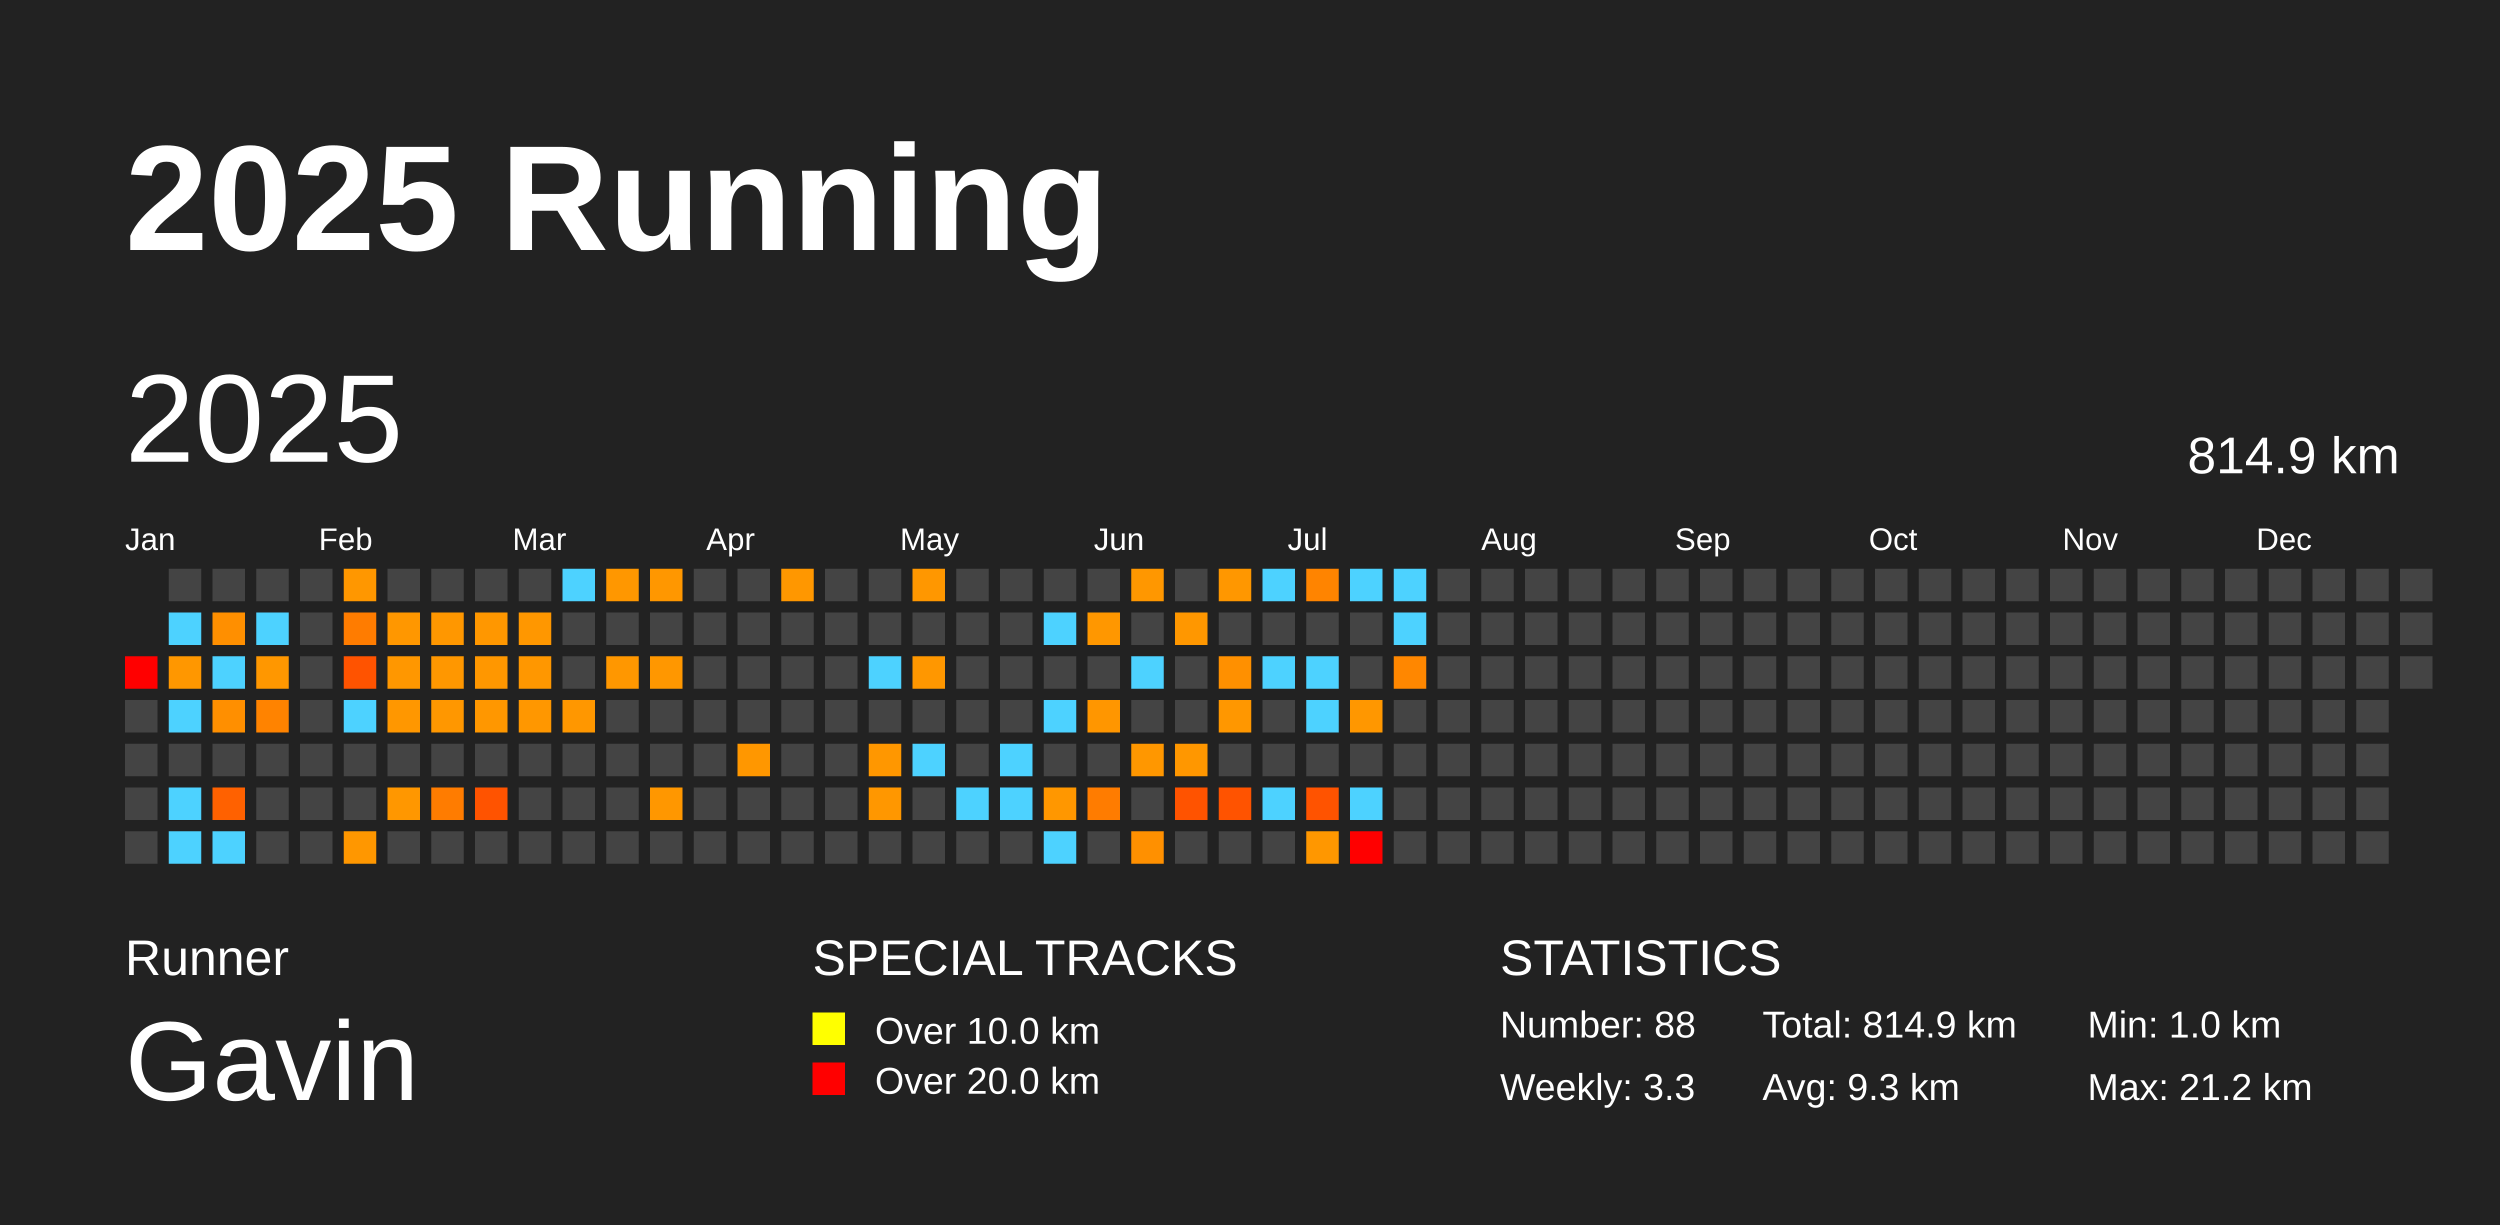
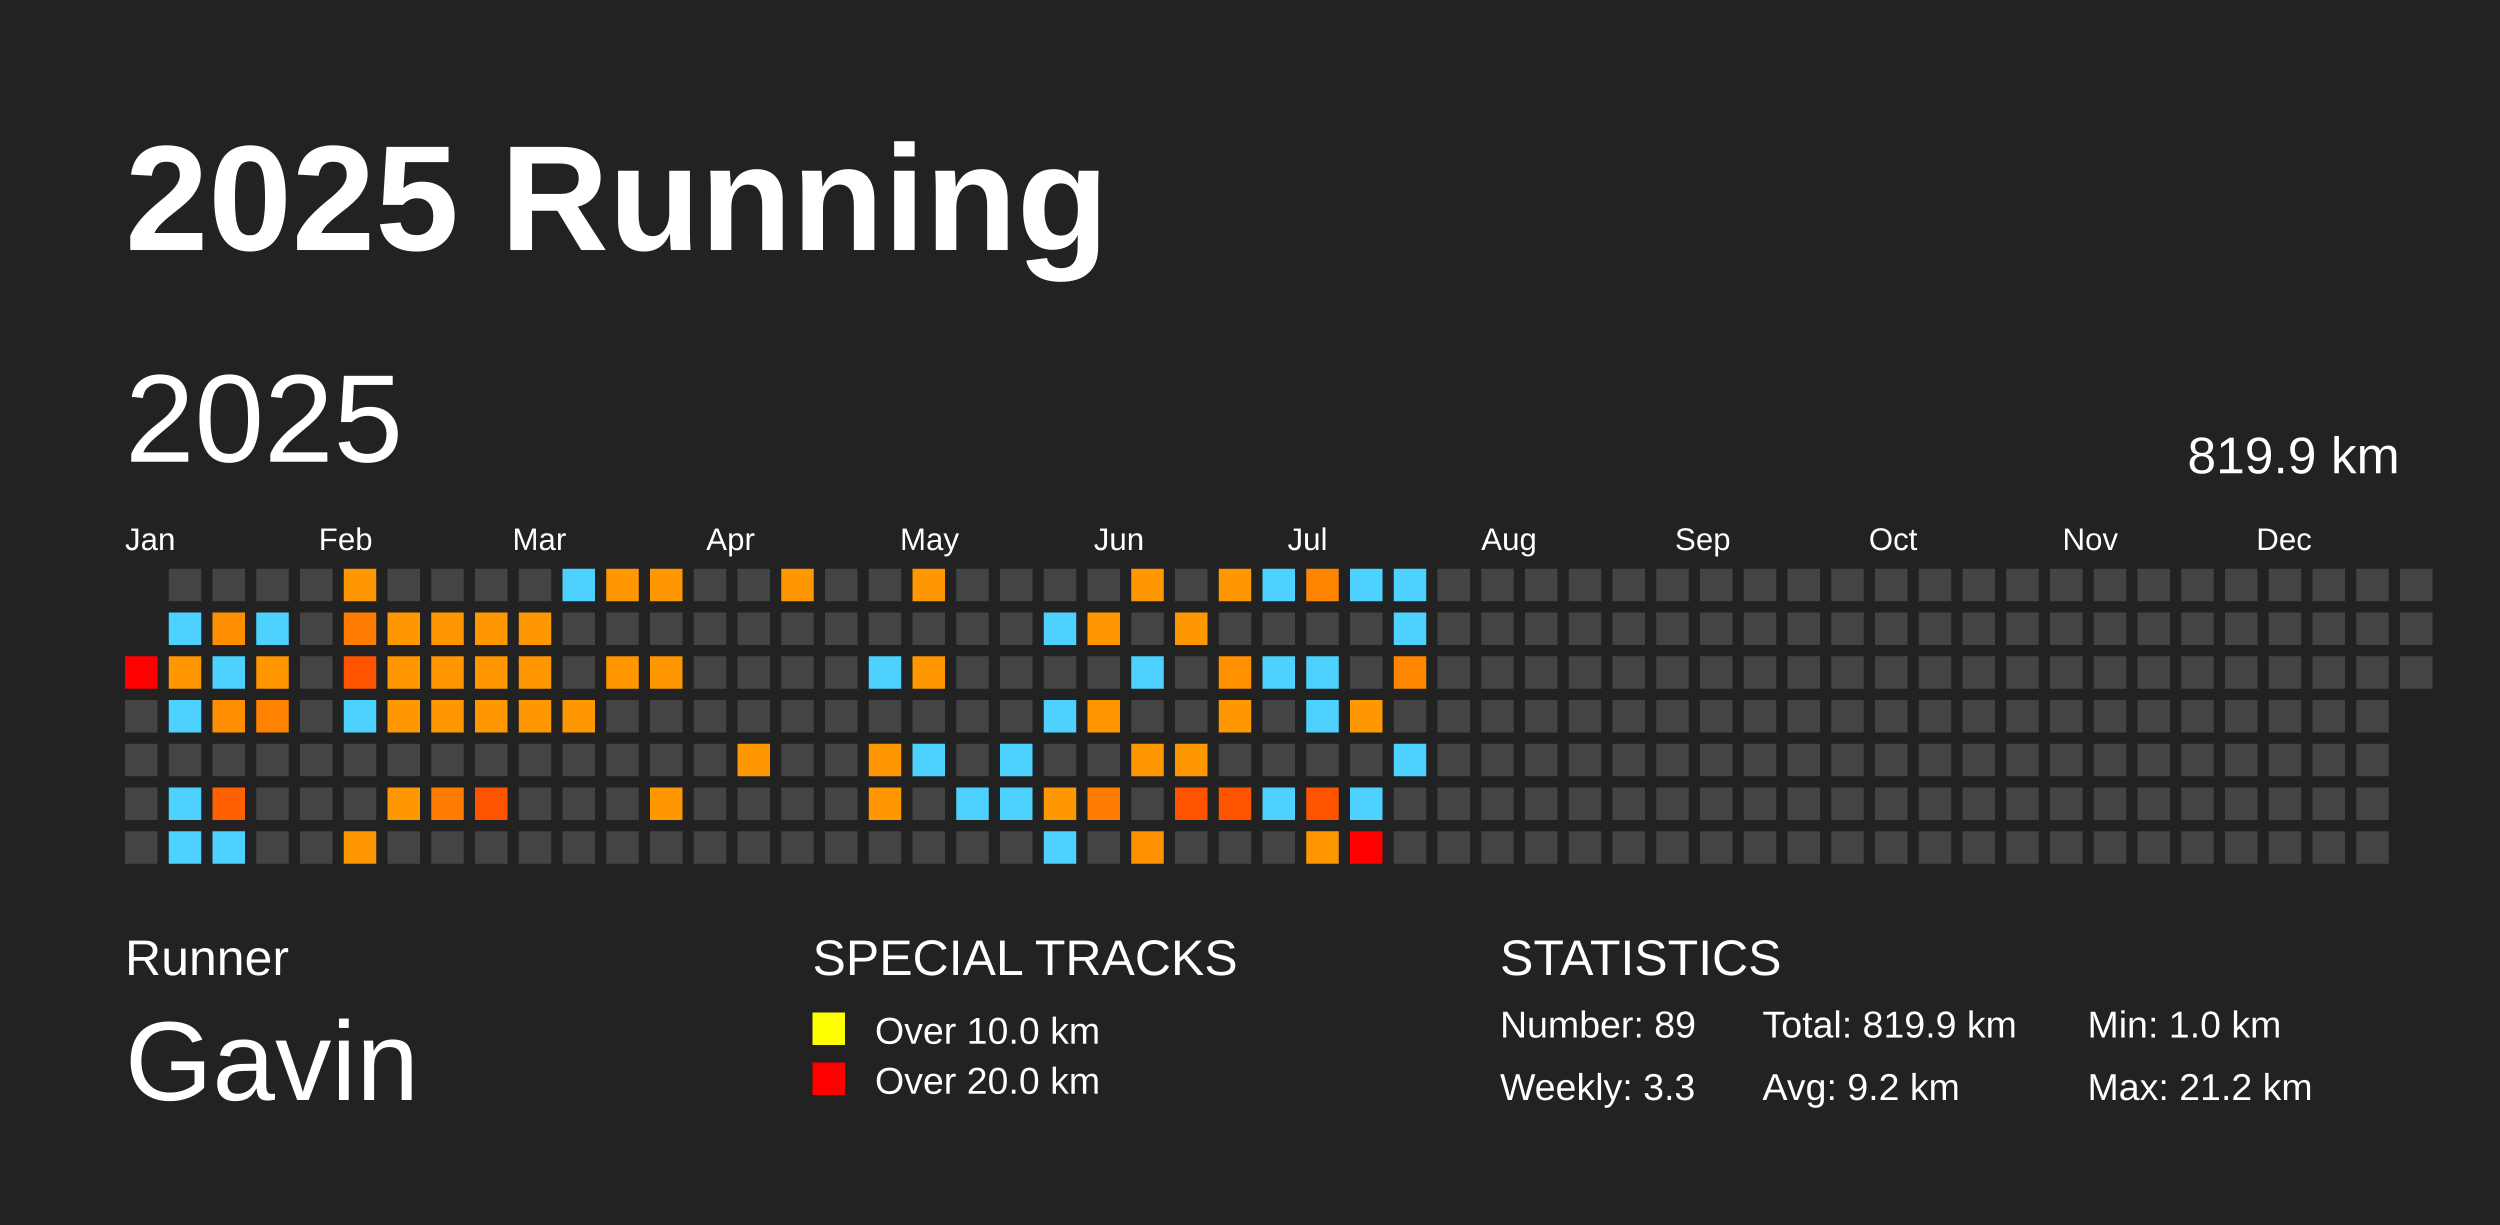
<svg xmlns="http://www.w3.org/2000/svg" baseProfile="full" height="98mm" version="1.1" viewBox="0,0,200,98" width="200mm">
  <defs />
  <rect fill="#222222" height="98" width="200" x="0" y="0" />
  <text fill="#FFFFFF" style="font-size:12px; font-family:Arial; font-weight:bold;" x="10" y="20">2025 Running</text>
  <text fill="#FFFFFF" style="font-size:4px; font-family:Arial" x="10" y="78">Runner</text>
  <text fill="#FFFFFF" style="font-size:9px; font-family:Arial" x="10" y="88">Gavin</text>
  <text fill="#FFFFFF" style="font-size:4px; font-family:Arial" x="65" y="78">SPECIAL TRACKS</text>
  <rect fill="yellow" height="2.6" width="2.6" x="65" y="81" />
  <text fill="#FFFFFF" style="font-size:3px; font-family:Arial" x="70" y="83.5">Over 10.0 km</text>
  <rect fill="red" height="2.6" width="2.6" x="65" y="85" />
  <text fill="#FFFFFF" style="font-size:3px; font-family:Arial" x="70" y="87.5">Over 20.0 km</text>
  <text fill="#FFFFFF" style="font-size:4px; font-family:Arial" x="120" y="78">STATISTICS</text>
-   <text fill="#FFFFFF" style="font-size:3px; font-family:Arial" x="120" y="83">Number: 88</text>
+   <text fill="#FFFFFF" style="font-size:3px; font-family:Arial" x="120" y="83">Number: 89</text>
  <text fill="#FFFFFF" style="font-size:3px; font-family:Arial" x="120" y="88">Weekly: 3.3</text>
-   <text fill="#FFFFFF" style="font-size:3px; font-family:Arial" x="141" y="83">Total: 814.9 km</text>
-   <text fill="#FFFFFF" style="font-size:3px; font-family:Arial" x="141" y="88">Avg: 9.3 km</text>
+   <text fill="#FFFFFF" style="font-size:3px; font-family:Arial" x="141" y="83">Total: 819.9 km</text>
+   <text fill="#FFFFFF" style="font-size:3px; font-family:Arial" x="141" y="88">Avg: 9.2 km</text>
  <text fill="#FFFFFF" style="font-size:3px; font-family:Arial" x="167" y="83">Min: 1.0 km</text>
  <text fill="#FFFFFF" style="font-size:3px; font-family:Arial" x="167" y="88">Max: 21.2 km</text>
  <text dominant-baseline="hanging" fill="#FFFFFF" style="font-size:10.0px; font-family:Arial;" x="10" y="30">2025</text>
-   <text dominant-baseline="hanging" fill="#FFFFFF" style="font-size:4.125px; font-family:Arial;" x="175" y="35">814.9 km</text>
+   <text dominant-baseline="hanging" fill="#FFFFFF" style="font-size:4.125px; font-family:Arial;" x="175" y="35">819.9 km</text>
  <text fill="#FFFFFF" style="font-size:2.5px; font-family:Arial" x="10.0" y="44">Jan</text>
  <text fill="#FFFFFF" style="font-size:2.5px; font-family:Arial" x="25.5" y="44">Feb</text>
  <text fill="#FFFFFF" style="font-size:2.5px; font-family:Arial" x="41.0" y="44">Mar</text>
  <text fill="#FFFFFF" style="font-size:2.5px; font-family:Arial" x="56.5" y="44">Apr</text>
  <text fill="#FFFFFF" style="font-size:2.5px; font-family:Arial" x="72.0" y="44">May</text>
  <text fill="#FFFFFF" style="font-size:2.5px; font-family:Arial" x="87.5" y="44">Jun</text>
  <text fill="#FFFFFF" style="font-size:2.5px; font-family:Arial" x="103.0" y="44">Jul</text>
  <text fill="#FFFFFF" style="font-size:2.5px; font-family:Arial" x="118.5" y="44">Aug</text>
  <text fill="#FFFFFF" style="font-size:2.5px; font-family:Arial" x="134.0" y="44">Sep</text>
  <text fill="#FFFFFF" style="font-size:2.5px; font-family:Arial" x="149.5" y="44">Oct</text>
  <text fill="#FFFFFF" style="font-size:2.5px; font-family:Arial" x="165.0" y="44">Nov</text>
  <text fill="#FFFFFF" style="font-size:2.5px; font-family:Arial" x="180.5" y="44">Dec</text>
  <rect fill="red" height="2.6" width="2.6" x="10.0" y="52.5" />
  <rect fill="#444444" height="2.6" width="2.6" x="10.0" y="56.0" />
  <rect fill="#444444" height="2.6" width="2.6" x="10.0" y="59.5" />
  <rect fill="#444444" height="2.6" width="2.6" x="10.0" y="63.0" />
  <rect fill="#444444" height="2.6" width="2.6" x="10.0" y="66.5" />
  <rect fill="#444444" height="2.6" width="2.6" x="13.5" y="45.5" />
  <rect fill="#4dd2ff" height="2.6" width="2.6" x="13.5" y="49.0" />
  <rect fill="#ff9700" height="2.6" width="2.6" x="13.5" y="52.5" />
  <rect fill="#4dd2ff" height="2.6" width="2.6" x="13.5" y="56.0" />
  <rect fill="#444444" height="2.6" width="2.6" x="13.5" y="59.5" />
  <rect fill="#4dd2ff" height="2.6" width="2.6" x="13.5" y="63.0" />
  <rect fill="#4dd2ff" height="2.6" width="2.6" x="13.5" y="66.5" />
  <rect fill="#444444" height="2.6" width="2.6" x="17.0" y="45.5" />
  <rect fill="#ff8f00" height="2.6" width="2.6" x="17.0" y="49.0" />
  <rect fill="#4dd2ff" height="2.6" width="2.6" x="17.0" y="52.5" />
  <rect fill="#ff8f00" height="2.6" width="2.6" x="17.0" y="56.0" />
  <rect fill="#444444" height="2.6" width="2.6" x="17.0" y="59.5" />
  <rect fill="#ff6100" height="2.6" width="2.6" x="17.0" y="63.0" />
  <rect fill="#4dd2ff" height="2.6" width="2.6" x="17.0" y="66.5" />
  <rect fill="#444444" height="2.6" width="2.6" x="20.5" y="45.5" />
  <rect fill="#4dd2ff" height="2.6" width="2.6" x="20.5" y="49.0" />
  <rect fill="#ff9700" height="2.6" width="2.6" x="20.5" y="52.5" />
  <rect fill="#ff8300" height="2.6" width="2.6" x="20.5" y="56.0" />
  <rect fill="#444444" height="2.6" width="2.6" x="20.5" y="59.5" />
  <rect fill="#444444" height="2.6" width="2.6" x="20.5" y="63.0" />
  <rect fill="#444444" height="2.6" width="2.6" x="20.5" y="66.5" />
  <rect fill="#444444" height="2.6" width="2.6" x="24.0" y="45.5" />
  <rect fill="#444444" height="2.6" width="2.6" x="24.0" y="49.0" />
  <rect fill="#444444" height="2.6" width="2.6" x="24.0" y="52.5" />
  <rect fill="#444444" height="2.6" width="2.6" x="24.0" y="56.0" />
  <rect fill="#444444" height="2.6" width="2.6" x="24.0" y="59.5" />
  <rect fill="#444444" height="2.6" width="2.6" x="24.0" y="63.0" />
  <rect fill="#444444" height="2.6" width="2.6" x="24.0" y="66.5" />
  <rect fill="#ff9700" height="2.6" width="2.6" x="27.5" y="45.5" />
  <rect fill="#ff7c00" height="2.6" width="2.6" x="27.5" y="49.0" />
  <rect fill="#ff5300" height="2.6" width="2.6" x="27.5" y="52.5" />
  <rect fill="#4dd2ff" height="2.6" width="2.6" x="27.5" y="56.0" />
  <rect fill="#444444" height="2.6" width="2.6" x="27.5" y="59.5" />
  <rect fill="#444444" height="2.6" width="2.6" x="27.5" y="63.0" />
  <rect fill="#ff9700" height="2.6" width="2.6" x="27.5" y="66.5" />
  <rect fill="#444444" height="2.6" width="2.6" x="31.0" y="45.5" />
  <rect fill="#ff9700" height="2.6" width="2.6" x="31.0" y="49.0" />
  <rect fill="#ff9700" height="2.6" width="2.6" x="31.0" y="52.5" />
  <rect fill="#ff9700" height="2.6" width="2.6" x="31.0" y="56.0" />
  <rect fill="#444444" height="2.6" width="2.6" x="31.0" y="59.5" />
  <rect fill="#ff9700" height="2.6" width="2.6" x="31.0" y="63.0" />
  <rect fill="#444444" height="2.6" width="2.6" x="31.0" y="66.5" />
  <rect fill="#444444" height="2.6" width="2.6" x="34.5" y="45.5" />
  <rect fill="#ff9700" height="2.6" width="2.6" x="34.5" y="49.0" />
  <rect fill="#ff9700" height="2.6" width="2.6" x="34.5" y="52.5" />
  <rect fill="#ff9700" height="2.6" width="2.6" x="34.5" y="56.0" />
  <rect fill="#444444" height="2.6" width="2.6" x="34.5" y="59.5" />
  <rect fill="#ff7c00" height="2.6" width="2.6" x="34.5" y="63.0" />
  <rect fill="#444444" height="2.6" width="2.6" x="34.5" y="66.5" />
  <rect fill="#444444" height="2.6" width="2.6" x="38.0" y="45.5" />
  <rect fill="#ff9700" height="2.6" width="2.6" x="38.0" y="49.0" />
  <rect fill="#ff9700" height="2.6" width="2.6" x="38.0" y="52.5" />
  <rect fill="#ff9700" height="2.6" width="2.6" x="38.0" y="56.0" />
  <rect fill="#444444" height="2.6" width="2.6" x="38.0" y="59.5" />
  <rect fill="#ff5300" height="2.6" width="2.6" x="38.0" y="63.0" />
  <rect fill="#444444" height="2.6" width="2.6" x="38.0" y="66.5" />
  <rect fill="#444444" height="2.6" width="2.6" x="41.5" y="45.5" />
  <rect fill="#ff9700" height="2.6" width="2.6" x="41.5" y="49.0" />
  <rect fill="#ff9700" height="2.6" width="2.6" x="41.5" y="52.5" />
  <rect fill="#ff9700" height="2.6" width="2.6" x="41.5" y="56.0" />
  <rect fill="#444444" height="2.6" width="2.6" x="41.5" y="59.5" />
  <rect fill="#444444" height="2.6" width="2.6" x="41.5" y="63.0" />
  <rect fill="#444444" height="2.6" width="2.6" x="41.5" y="66.5" />
  <rect fill="#4dd2ff" height="2.6" width="2.6" x="45.0" y="45.5" />
  <rect fill="#444444" height="2.6" width="2.6" x="45.0" y="49.0" />
  <rect fill="#444444" height="2.6" width="2.6" x="45.0" y="52.5" />
  <rect fill="#ff9700" height="2.6" width="2.6" x="45.0" y="56.0" />
  <rect fill="#444444" height="2.6" width="2.6" x="45.0" y="59.5" />
  <rect fill="#444444" height="2.6" width="2.6" x="45.0" y="63.0" />
  <rect fill="#444444" height="2.6" width="2.6" x="45.0" y="66.5" />
  <rect fill="#ff9700" height="2.6" width="2.6" x="48.5" y="45.5" />
  <rect fill="#444444" height="2.6" width="2.6" x="48.5" y="49.0" />
  <rect fill="#ff9700" height="2.6" width="2.6" x="48.5" y="52.5" />
  <rect fill="#444444" height="2.6" width="2.6" x="48.5" y="56.0" />
  <rect fill="#444444" height="2.6" width="2.6" x="48.5" y="59.5" />
  <rect fill="#444444" height="2.6" width="2.6" x="48.5" y="63.0" />
  <rect fill="#444444" height="2.6" width="2.6" x="48.5" y="66.5" />
  <rect fill="#ff9700" height="2.6" width="2.6" x="52.0" y="45.5" />
  <rect fill="#444444" height="2.6" width="2.6" x="52.0" y="49.0" />
  <rect fill="#ff9700" height="2.6" width="2.6" x="52.0" y="52.5" />
  <rect fill="#444444" height="2.6" width="2.6" x="52.0" y="56.0" />
  <rect fill="#444444" height="2.6" width="2.6" x="52.0" y="59.5" />
  <rect fill="#ff9700" height="2.6" width="2.6" x="52.0" y="63.0" />
  <rect fill="#444444" height="2.6" width="2.6" x="52.0" y="66.5" />
  <rect fill="#444444" height="2.6" width="2.6" x="55.5" y="45.5" />
  <rect fill="#444444" height="2.6" width="2.6" x="55.5" y="49.0" />
  <rect fill="#444444" height="2.6" width="2.6" x="55.5" y="52.5" />
  <rect fill="#444444" height="2.6" width="2.6" x="55.5" y="56.0" />
  <rect fill="#444444" height="2.6" width="2.6" x="55.5" y="59.5" />
  <rect fill="#444444" height="2.6" width="2.6" x="55.5" y="63.0" />
  <rect fill="#444444" height="2.6" width="2.6" x="55.5" y="66.5" />
  <rect fill="#444444" height="2.6" width="2.6" x="59.0" y="45.5" />
  <rect fill="#444444" height="2.6" width="2.6" x="59.0" y="49.0" />
  <rect fill="#444444" height="2.6" width="2.6" x="59.0" y="52.5" />
  <rect fill="#444444" height="2.6" width="2.6" x="59.0" y="56.0" />
  <rect fill="#ff9700" height="2.6" width="2.6" x="59.0" y="59.5" />
  <rect fill="#444444" height="2.6" width="2.6" x="59.0" y="63.0" />
  <rect fill="#444444" height="2.6" width="2.6" x="59.0" y="66.5" />
  <rect fill="#ff9700" height="2.6" width="2.6" x="62.5" y="45.5" />
  <rect fill="#444444" height="2.6" width="2.6" x="62.5" y="49.0" />
  <rect fill="#444444" height="2.6" width="2.6" x="62.5" y="52.5" />
  <rect fill="#444444" height="2.6" width="2.6" x="62.5" y="56.0" />
  <rect fill="#444444" height="2.6" width="2.6" x="62.5" y="59.5" />
  <rect fill="#444444" height="2.6" width="2.6" x="62.5" y="63.0" />
  <rect fill="#444444" height="2.6" width="2.6" x="62.5" y="66.5" />
  <rect fill="#444444" height="2.6" width="2.6" x="66.0" y="45.5" />
  <rect fill="#444444" height="2.6" width="2.6" x="66.0" y="49.0" />
  <rect fill="#444444" height="2.6" width="2.6" x="66.0" y="52.5" />
  <rect fill="#444444" height="2.6" width="2.6" x="66.0" y="56.0" />
  <rect fill="#444444" height="2.6" width="2.6" x="66.0" y="59.5" />
  <rect fill="#444444" height="2.6" width="2.6" x="66.0" y="63.0" />
  <rect fill="#444444" height="2.6" width="2.6" x="66.0" y="66.5" />
  <rect fill="#444444" height="2.6" width="2.6" x="69.5" y="45.5" />
  <rect fill="#444444" height="2.6" width="2.6" x="69.5" y="49.0" />
  <rect fill="#4dd2ff" height="2.6" width="2.6" x="69.5" y="52.5" />
  <rect fill="#444444" height="2.6" width="2.6" x="69.5" y="56.0" />
  <rect fill="#ff9700" height="2.6" width="2.6" x="69.5" y="59.5" />
  <rect fill="#ff9700" height="2.6" width="2.6" x="69.5" y="63.0" />
  <rect fill="#444444" height="2.6" width="2.6" x="69.5" y="66.5" />
  <rect fill="#ff9700" height="2.6" width="2.6" x="73.0" y="45.5" />
  <rect fill="#444444" height="2.6" width="2.6" x="73.0" y="49.0" />
  <rect fill="#ff9700" height="2.6" width="2.6" x="73.0" y="52.5" />
  <rect fill="#444444" height="2.6" width="2.6" x="73.0" y="56.0" />
  <rect fill="#4dd2ff" height="2.6" width="2.6" x="73.0" y="59.5" />
  <rect fill="#444444" height="2.6" width="2.6" x="73.0" y="63.0" />
  <rect fill="#444444" height="2.6" width="2.6" x="73.0" y="66.5" />
  <rect fill="#444444" height="2.6" width="2.6" x="76.5" y="45.5" />
  <rect fill="#444444" height="2.6" width="2.6" x="76.5" y="49.0" />
  <rect fill="#444444" height="2.6" width="2.6" x="76.5" y="52.5" />
  <rect fill="#444444" height="2.6" width="2.6" x="76.5" y="56.0" />
  <rect fill="#444444" height="2.6" width="2.6" x="76.5" y="59.5" />
  <rect fill="#4dd2ff" height="2.6" width="2.6" x="76.5" y="63.0" />
  <rect fill="#444444" height="2.6" width="2.6" x="76.5" y="66.5" />
  <rect fill="#444444" height="2.6" width="2.6" x="80.0" y="45.5" />
  <rect fill="#444444" height="2.6" width="2.6" x="80.0" y="49.0" />
  <rect fill="#444444" height="2.6" width="2.6" x="80.0" y="52.5" />
  <rect fill="#444444" height="2.6" width="2.6" x="80.0" y="56.0" />
  <rect fill="#4dd2ff" height="2.6" width="2.6" x="80.0" y="59.5" />
  <rect fill="#4dd2ff" height="2.6" width="2.6" x="80.0" y="63.0" />
  <rect fill="#444444" height="2.6" width="2.6" x="80.0" y="66.5" />
  <rect fill="#444444" height="2.6" width="2.6" x="83.5" y="45.5" />
  <rect fill="#4dd2ff" height="2.6" width="2.6" x="83.5" y="49.0" />
  <rect fill="#444444" height="2.6" width="2.6" x="83.5" y="52.5" />
  <rect fill="#4dd2ff" height="2.6" width="2.6" x="83.5" y="56.0" />
  <rect fill="#444444" height="2.6" width="2.6" x="83.5" y="59.5" />
  <rect fill="#ff9700" height="2.6" width="2.6" x="83.5" y="63.0" />
  <rect fill="#4dd2ff" height="2.6" width="2.6" x="83.5" y="66.5" />
  <rect fill="#444444" height="2.6" width="2.6" x="87.0" y="45.5" />
  <rect fill="#ff9700" height="2.6" width="2.6" x="87.0" y="49.0" />
  <rect fill="#444444" height="2.6" width="2.6" x="87.0" y="52.5" />
  <rect fill="#ff9600" height="2.6" width="2.6" x="87.0" y="56.0" />
  <rect fill="#444444" height="2.6" width="2.6" x="87.0" y="59.5" />
  <rect fill="#ff7c00" height="2.6" width="2.6" x="87.0" y="63.0" />
  <rect fill="#444444" height="2.6" width="2.6" x="87.0" y="66.5" />
  <rect fill="#ff9700" height="2.6" width="2.6" x="90.5" y="45.5" />
  <rect fill="#444444" height="2.6" width="2.6" x="90.5" y="49.0" />
  <rect fill="#4dd2ff" height="2.6" width="2.6" x="90.5" y="52.5" />
  <rect fill="#444444" height="2.6" width="2.6" x="90.5" y="56.0" />
  <rect fill="#ff9700" height="2.6" width="2.6" x="90.5" y="59.5" />
  <rect fill="#444444" height="2.6" width="2.6" x="90.5" y="63.0" />
  <rect fill="#ff9000" height="2.6" width="2.6" x="90.5" y="66.5" />
  <rect fill="#444444" height="2.6" width="2.6" x="94.0" y="45.5" />
  <rect fill="#ff9700" height="2.6" width="2.6" x="94.0" y="49.0" />
  <rect fill="#444444" height="2.6" width="2.6" x="94.0" y="52.5" />
  <rect fill="#444444" height="2.6" width="2.6" x="94.0" y="56.0" />
  <rect fill="#ff9700" height="2.6" width="2.6" x="94.0" y="59.5" />
  <rect fill="#ff5300" height="2.6" width="2.6" x="94.0" y="63.0" />
  <rect fill="#444444" height="2.6" width="2.6" x="94.0" y="66.5" />
  <rect fill="#ff9700" height="2.6" width="2.6" x="97.5" y="45.5" />
  <rect fill="#444444" height="2.6" width="2.6" x="97.5" y="49.0" />
  <rect fill="#ff9000" height="2.6" width="2.6" x="97.5" y="52.5" />
  <rect fill="#ff9700" height="2.6" width="2.6" x="97.5" y="56.0" />
  <rect fill="#444444" height="2.6" width="2.6" x="97.5" y="59.5" />
  <rect fill="#ff5300" height="2.6" width="2.6" x="97.5" y="63.0" />
  <rect fill="#444444" height="2.6" width="2.6" x="97.5" y="66.5" />
  <rect fill="#4dd2ff" height="2.6" width="2.6" x="101.0" y="45.5" />
  <rect fill="#444444" height="2.6" width="2.6" x="101.0" y="49.0" />
  <rect fill="#4dd2ff" height="2.6" width="2.6" x="101.0" y="52.5" />
  <rect fill="#444444" height="2.6" width="2.6" x="101.0" y="56.0" />
  <rect fill="#444444" height="2.6" width="2.6" x="101.0" y="59.5" />
  <rect fill="#4dd2ff" height="2.6" width="2.6" x="101.0" y="63.0" />
  <rect fill="#444444" height="2.6" width="2.6" x="101.0" y="66.5" />
  <rect fill="#ff8400" height="2.6" width="2.6" x="104.5" y="45.5" />
  <rect fill="#444444" height="2.6" width="2.6" x="104.5" y="49.0" />
  <rect fill="#4dd2ff" height="2.6" width="2.6" x="104.5" y="52.5" />
  <rect fill="#4dd2ff" height="2.6" width="2.6" x="104.5" y="56.0" />
  <rect fill="#444444" height="2.6" width="2.6" x="104.5" y="59.5" />
  <rect fill="#ff5300" height="2.6" width="2.6" x="104.5" y="63.0" />
  <rect fill="#ff9700" height="2.6" width="2.6" x="104.5" y="66.5" />
  <rect fill="#4dd2ff" height="2.6" width="2.6" x="108.0" y="45.5" />
  <rect fill="#444444" height="2.6" width="2.6" x="108.0" y="49.0" />
  <rect fill="#444444" height="2.6" width="2.6" x="108.0" y="52.5" />
  <rect fill="#ff9700" height="2.6" width="2.6" x="108.0" y="56.0" />
  <rect fill="#444444" height="2.6" width="2.6" x="108.0" y="59.5" />
  <rect fill="#4dd2ff" height="2.6" width="2.6" x="108.0" y="63.0" />
  <rect fill="red" height="2.6" width="2.6" x="108.0" y="66.5" />
  <rect fill="#4dd2ff" height="2.6" width="2.6" x="111.5" y="45.5" />
  <rect fill="#4dd2ff" height="2.6" width="2.6" x="111.5" y="49.0" />
  <rect fill="#ff8700" height="2.6" width="2.6" x="111.5" y="52.5" />
  <rect fill="#444444" height="2.6" width="2.6" x="111.5" y="56.0" />
-   <rect fill="#444444" height="2.6" width="2.6" x="111.5" y="59.5" />
+   <rect fill="#4dd2ff" height="2.6" width="2.6" x="111.5" y="59.5" />
  <rect fill="#444444" height="2.6" width="2.6" x="111.5" y="63.0" />
  <rect fill="#444444" height="2.6" width="2.6" x="111.5" y="66.5" />
  <rect fill="#444444" height="2.6" width="2.6" x="115.0" y="45.5" />
  <rect fill="#444444" height="2.6" width="2.6" x="115.0" y="49.0" />
  <rect fill="#444444" height="2.6" width="2.6" x="115.0" y="52.5" />
  <rect fill="#444444" height="2.6" width="2.6" x="115.0" y="56.0" />
  <rect fill="#444444" height="2.6" width="2.6" x="115.0" y="59.5" />
  <rect fill="#444444" height="2.6" width="2.6" x="115.0" y="63.0" />
  <rect fill="#444444" height="2.6" width="2.6" x="115.0" y="66.5" />
  <rect fill="#444444" height="2.6" width="2.6" x="118.5" y="45.5" />
  <rect fill="#444444" height="2.6" width="2.6" x="118.5" y="49.0" />
  <rect fill="#444444" height="2.6" width="2.6" x="118.5" y="52.5" />
  <rect fill="#444444" height="2.6" width="2.6" x="118.5" y="56.0" />
  <rect fill="#444444" height="2.6" width="2.6" x="118.5" y="59.5" />
  <rect fill="#444444" height="2.6" width="2.6" x="118.5" y="63.0" />
  <rect fill="#444444" height="2.6" width="2.6" x="118.5" y="66.5" />
  <rect fill="#444444" height="2.6" width="2.6" x="122.0" y="45.5" />
  <rect fill="#444444" height="2.6" width="2.6" x="122.0" y="49.0" />
  <rect fill="#444444" height="2.6" width="2.6" x="122.0" y="52.5" />
  <rect fill="#444444" height="2.6" width="2.6" x="122.0" y="56.0" />
  <rect fill="#444444" height="2.6" width="2.6" x="122.0" y="59.5" />
  <rect fill="#444444" height="2.6" width="2.6" x="122.0" y="63.0" />
  <rect fill="#444444" height="2.6" width="2.6" x="122.0" y="66.5" />
  <rect fill="#444444" height="2.6" width="2.6" x="125.5" y="45.5" />
  <rect fill="#444444" height="2.6" width="2.6" x="125.5" y="49.0" />
  <rect fill="#444444" height="2.6" width="2.6" x="125.5" y="52.5" />
  <rect fill="#444444" height="2.6" width="2.6" x="125.5" y="56.0" />
  <rect fill="#444444" height="2.6" width="2.6" x="125.5" y="59.5" />
  <rect fill="#444444" height="2.6" width="2.6" x="125.5" y="63.0" />
  <rect fill="#444444" height="2.6" width="2.6" x="125.5" y="66.5" />
  <rect fill="#444444" height="2.6" width="2.6" x="129.0" y="45.5" />
  <rect fill="#444444" height="2.6" width="2.6" x="129.0" y="49.0" />
  <rect fill="#444444" height="2.6" width="2.6" x="129.0" y="52.5" />
  <rect fill="#444444" height="2.6" width="2.6" x="129.0" y="56.0" />
  <rect fill="#444444" height="2.6" width="2.6" x="129.0" y="59.5" />
  <rect fill="#444444" height="2.6" width="2.6" x="129.0" y="63.0" />
  <rect fill="#444444" height="2.6" width="2.6" x="129.0" y="66.5" />
  <rect fill="#444444" height="2.6" width="2.6" x="132.5" y="45.5" />
  <rect fill="#444444" height="2.6" width="2.6" x="132.5" y="49.0" />
  <rect fill="#444444" height="2.6" width="2.6" x="132.5" y="52.5" />
  <rect fill="#444444" height="2.6" width="2.6" x="132.5" y="56.0" />
  <rect fill="#444444" height="2.6" width="2.6" x="132.5" y="59.5" />
  <rect fill="#444444" height="2.6" width="2.6" x="132.5" y="63.0" />
  <rect fill="#444444" height="2.6" width="2.6" x="132.5" y="66.5" />
  <rect fill="#444444" height="2.6" width="2.6" x="136.0" y="45.5" />
  <rect fill="#444444" height="2.6" width="2.6" x="136.0" y="49.0" />
  <rect fill="#444444" height="2.6" width="2.6" x="136.0" y="52.5" />
  <rect fill="#444444" height="2.6" width="2.6" x="136.0" y="56.0" />
  <rect fill="#444444" height="2.6" width="2.6" x="136.0" y="59.5" />
  <rect fill="#444444" height="2.6" width="2.6" x="136.0" y="63.0" />
  <rect fill="#444444" height="2.6" width="2.6" x="136.0" y="66.5" />
  <rect fill="#444444" height="2.6" width="2.6" x="139.5" y="45.5" />
  <rect fill="#444444" height="2.6" width="2.6" x="139.5" y="49.0" />
  <rect fill="#444444" height="2.6" width="2.6" x="139.5" y="52.5" />
  <rect fill="#444444" height="2.6" width="2.6" x="139.5" y="56.0" />
  <rect fill="#444444" height="2.6" width="2.6" x="139.5" y="59.5" />
  <rect fill="#444444" height="2.6" width="2.6" x="139.5" y="63.0" />
  <rect fill="#444444" height="2.6" width="2.6" x="139.5" y="66.5" />
  <rect fill="#444444" height="2.6" width="2.6" x="143.0" y="45.5" />
  <rect fill="#444444" height="2.6" width="2.6" x="143.0" y="49.0" />
  <rect fill="#444444" height="2.6" width="2.6" x="143.0" y="52.5" />
  <rect fill="#444444" height="2.6" width="2.6" x="143.0" y="56.0" />
  <rect fill="#444444" height="2.6" width="2.6" x="143.0" y="59.5" />
  <rect fill="#444444" height="2.6" width="2.6" x="143.0" y="63.0" />
  <rect fill="#444444" height="2.6" width="2.6" x="143.0" y="66.5" />
  <rect fill="#444444" height="2.6" width="2.6" x="146.5" y="45.5" />
  <rect fill="#444444" height="2.6" width="2.6" x="146.5" y="49.0" />
  <rect fill="#444444" height="2.6" width="2.6" x="146.5" y="52.5" />
  <rect fill="#444444" height="2.6" width="2.6" x="146.5" y="56.0" />
  <rect fill="#444444" height="2.6" width="2.6" x="146.5" y="59.5" />
  <rect fill="#444444" height="2.6" width="2.6" x="146.5" y="63.0" />
  <rect fill="#444444" height="2.6" width="2.6" x="146.5" y="66.5" />
  <rect fill="#444444" height="2.6" width="2.6" x="150.0" y="45.5" />
  <rect fill="#444444" height="2.6" width="2.6" x="150.0" y="49.0" />
  <rect fill="#444444" height="2.6" width="2.6" x="150.0" y="52.5" />
  <rect fill="#444444" height="2.6" width="2.6" x="150.0" y="56.0" />
  <rect fill="#444444" height="2.6" width="2.6" x="150.0" y="59.5" />
  <rect fill="#444444" height="2.6" width="2.6" x="150.0" y="63.0" />
  <rect fill="#444444" height="2.6" width="2.6" x="150.0" y="66.5" />
  <rect fill="#444444" height="2.6" width="2.6" x="153.5" y="45.5" />
  <rect fill="#444444" height="2.6" width="2.6" x="153.5" y="49.0" />
  <rect fill="#444444" height="2.6" width="2.6" x="153.5" y="52.5" />
  <rect fill="#444444" height="2.6" width="2.6" x="153.5" y="56.0" />
  <rect fill="#444444" height="2.6" width="2.6" x="153.5" y="59.5" />
  <rect fill="#444444" height="2.6" width="2.6" x="153.5" y="63.0" />
  <rect fill="#444444" height="2.6" width="2.6" x="153.5" y="66.5" />
  <rect fill="#444444" height="2.6" width="2.6" x="157.0" y="45.5" />
  <rect fill="#444444" height="2.6" width="2.6" x="157.0" y="49.0" />
  <rect fill="#444444" height="2.6" width="2.6" x="157.0" y="52.5" />
  <rect fill="#444444" height="2.6" width="2.6" x="157.0" y="56.0" />
  <rect fill="#444444" height="2.6" width="2.6" x="157.0" y="59.5" />
  <rect fill="#444444" height="2.6" width="2.6" x="157.0" y="63.0" />
  <rect fill="#444444" height="2.6" width="2.6" x="157.0" y="66.5" />
  <rect fill="#444444" height="2.6" width="2.6" x="160.5" y="45.5" />
  <rect fill="#444444" height="2.6" width="2.6" x="160.5" y="49.0" />
  <rect fill="#444444" height="2.6" width="2.6" x="160.5" y="52.5" />
  <rect fill="#444444" height="2.6" width="2.6" x="160.5" y="56.0" />
  <rect fill="#444444" height="2.6" width="2.6" x="160.5" y="59.5" />
  <rect fill="#444444" height="2.6" width="2.6" x="160.5" y="63.0" />
  <rect fill="#444444" height="2.6" width="2.6" x="160.5" y="66.5" />
  <rect fill="#444444" height="2.6" width="2.6" x="164.0" y="45.5" />
  <rect fill="#444444" height="2.6" width="2.6" x="164.0" y="49.0" />
  <rect fill="#444444" height="2.6" width="2.6" x="164.0" y="52.5" />
  <rect fill="#444444" height="2.6" width="2.6" x="164.0" y="56.0" />
  <rect fill="#444444" height="2.6" width="2.6" x="164.0" y="59.5" />
  <rect fill="#444444" height="2.6" width="2.6" x="164.0" y="63.0" />
  <rect fill="#444444" height="2.6" width="2.6" x="164.0" y="66.5" />
  <rect fill="#444444" height="2.6" width="2.6" x="167.5" y="45.5" />
  <rect fill="#444444" height="2.6" width="2.6" x="167.5" y="49.0" />
  <rect fill="#444444" height="2.6" width="2.6" x="167.5" y="52.5" />
  <rect fill="#444444" height="2.6" width="2.6" x="167.5" y="56.0" />
  <rect fill="#444444" height="2.6" width="2.6" x="167.5" y="59.5" />
  <rect fill="#444444" height="2.6" width="2.6" x="167.5" y="63.0" />
  <rect fill="#444444" height="2.6" width="2.6" x="167.5" y="66.5" />
  <rect fill="#444444" height="2.6" width="2.6" x="171.0" y="45.5" />
  <rect fill="#444444" height="2.6" width="2.6" x="171.0" y="49.0" />
  <rect fill="#444444" height="2.6" width="2.6" x="171.0" y="52.5" />
  <rect fill="#444444" height="2.6" width="2.6" x="171.0" y="56.0" />
  <rect fill="#444444" height="2.6" width="2.6" x="171.0" y="59.5" />
  <rect fill="#444444" height="2.6" width="2.6" x="171.0" y="63.0" />
  <rect fill="#444444" height="2.6" width="2.6" x="171.0" y="66.5" />
  <rect fill="#444444" height="2.6" width="2.6" x="174.5" y="45.5" />
  <rect fill="#444444" height="2.6" width="2.6" x="174.5" y="49.0" />
  <rect fill="#444444" height="2.6" width="2.6" x="174.5" y="52.5" />
  <rect fill="#444444" height="2.6" width="2.6" x="174.5" y="56.0" />
  <rect fill="#444444" height="2.6" width="2.6" x="174.5" y="59.5" />
  <rect fill="#444444" height="2.6" width="2.6" x="174.5" y="63.0" />
  <rect fill="#444444" height="2.6" width="2.6" x="174.5" y="66.5" />
  <rect fill="#444444" height="2.6" width="2.6" x="178.0" y="45.5" />
  <rect fill="#444444" height="2.6" width="2.6" x="178.0" y="49.0" />
  <rect fill="#444444" height="2.6" width="2.6" x="178.0" y="52.5" />
  <rect fill="#444444" height="2.6" width="2.6" x="178.0" y="56.0" />
  <rect fill="#444444" height="2.6" width="2.6" x="178.0" y="59.5" />
  <rect fill="#444444" height="2.6" width="2.6" x="178.0" y="63.0" />
  <rect fill="#444444" height="2.6" width="2.6" x="178.0" y="66.5" />
  <rect fill="#444444" height="2.6" width="2.6" x="181.5" y="45.5" />
  <rect fill="#444444" height="2.6" width="2.6" x="181.5" y="49.0" />
  <rect fill="#444444" height="2.6" width="2.6" x="181.5" y="52.5" />
  <rect fill="#444444" height="2.6" width="2.6" x="181.5" y="56.0" />
  <rect fill="#444444" height="2.6" width="2.6" x="181.5" y="59.5" />
  <rect fill="#444444" height="2.6" width="2.6" x="181.5" y="63.0" />
  <rect fill="#444444" height="2.6" width="2.6" x="181.5" y="66.5" />
  <rect fill="#444444" height="2.6" width="2.6" x="185.0" y="45.5" />
  <rect fill="#444444" height="2.6" width="2.6" x="185.0" y="49.0" />
  <rect fill="#444444" height="2.6" width="2.6" x="185.0" y="52.5" />
  <rect fill="#444444" height="2.6" width="2.6" x="185.0" y="56.0" />
  <rect fill="#444444" height="2.6" width="2.6" x="185.0" y="59.5" />
  <rect fill="#444444" height="2.6" width="2.6" x="185.0" y="63.0" />
  <rect fill="#444444" height="2.6" width="2.6" x="185.0" y="66.5" />
  <rect fill="#444444" height="2.6" width="2.6" x="188.5" y="45.5" />
  <rect fill="#444444" height="2.6" width="2.6" x="188.5" y="49.0" />
  <rect fill="#444444" height="2.6" width="2.6" x="188.5" y="52.5" />
  <rect fill="#444444" height="2.6" width="2.6" x="188.5" y="56.0" />
  <rect fill="#444444" height="2.6" width="2.6" x="188.5" y="59.5" />
  <rect fill="#444444" height="2.6" width="2.6" x="188.5" y="63.0" />
  <rect fill="#444444" height="2.6" width="2.6" x="188.5" y="66.5" />
  <rect fill="#444444" height="2.6" width="2.6" x="192.0" y="45.5" />
  <rect fill="#444444" height="2.6" width="2.6" x="192.0" y="49.0" />
  <rect fill="#444444" height="2.6" width="2.6" x="192.0" y="52.5" />
</svg>
